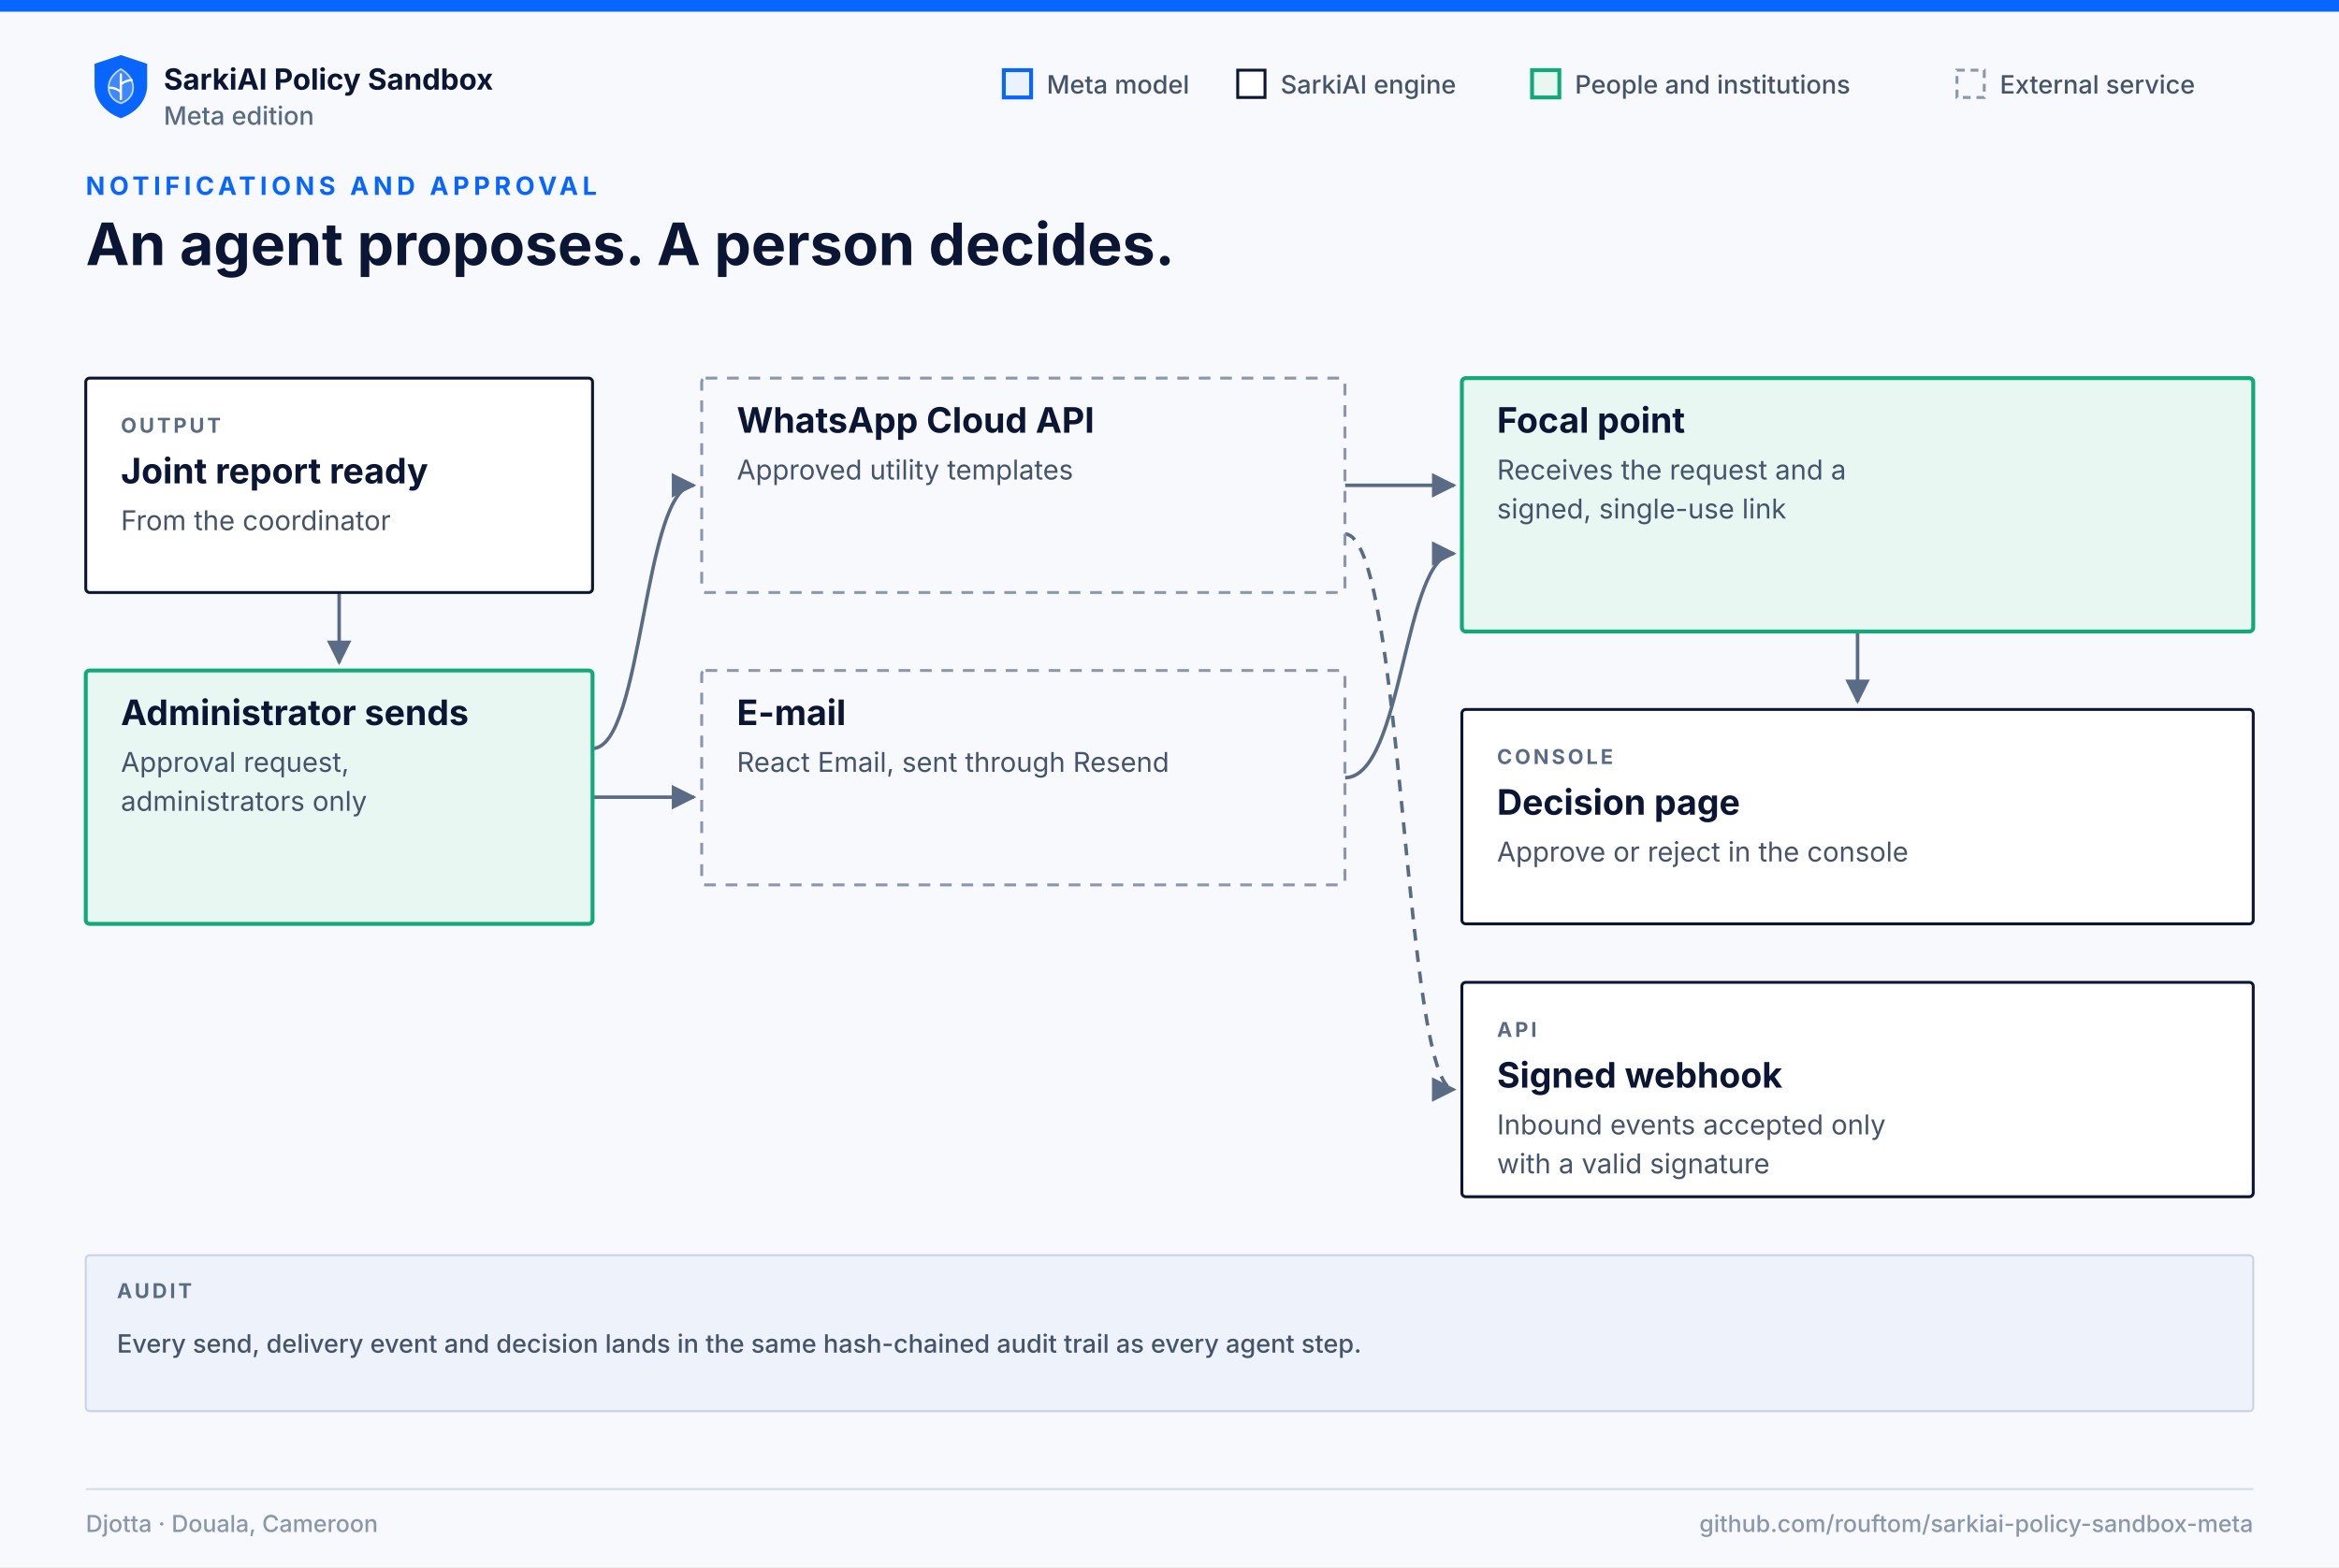
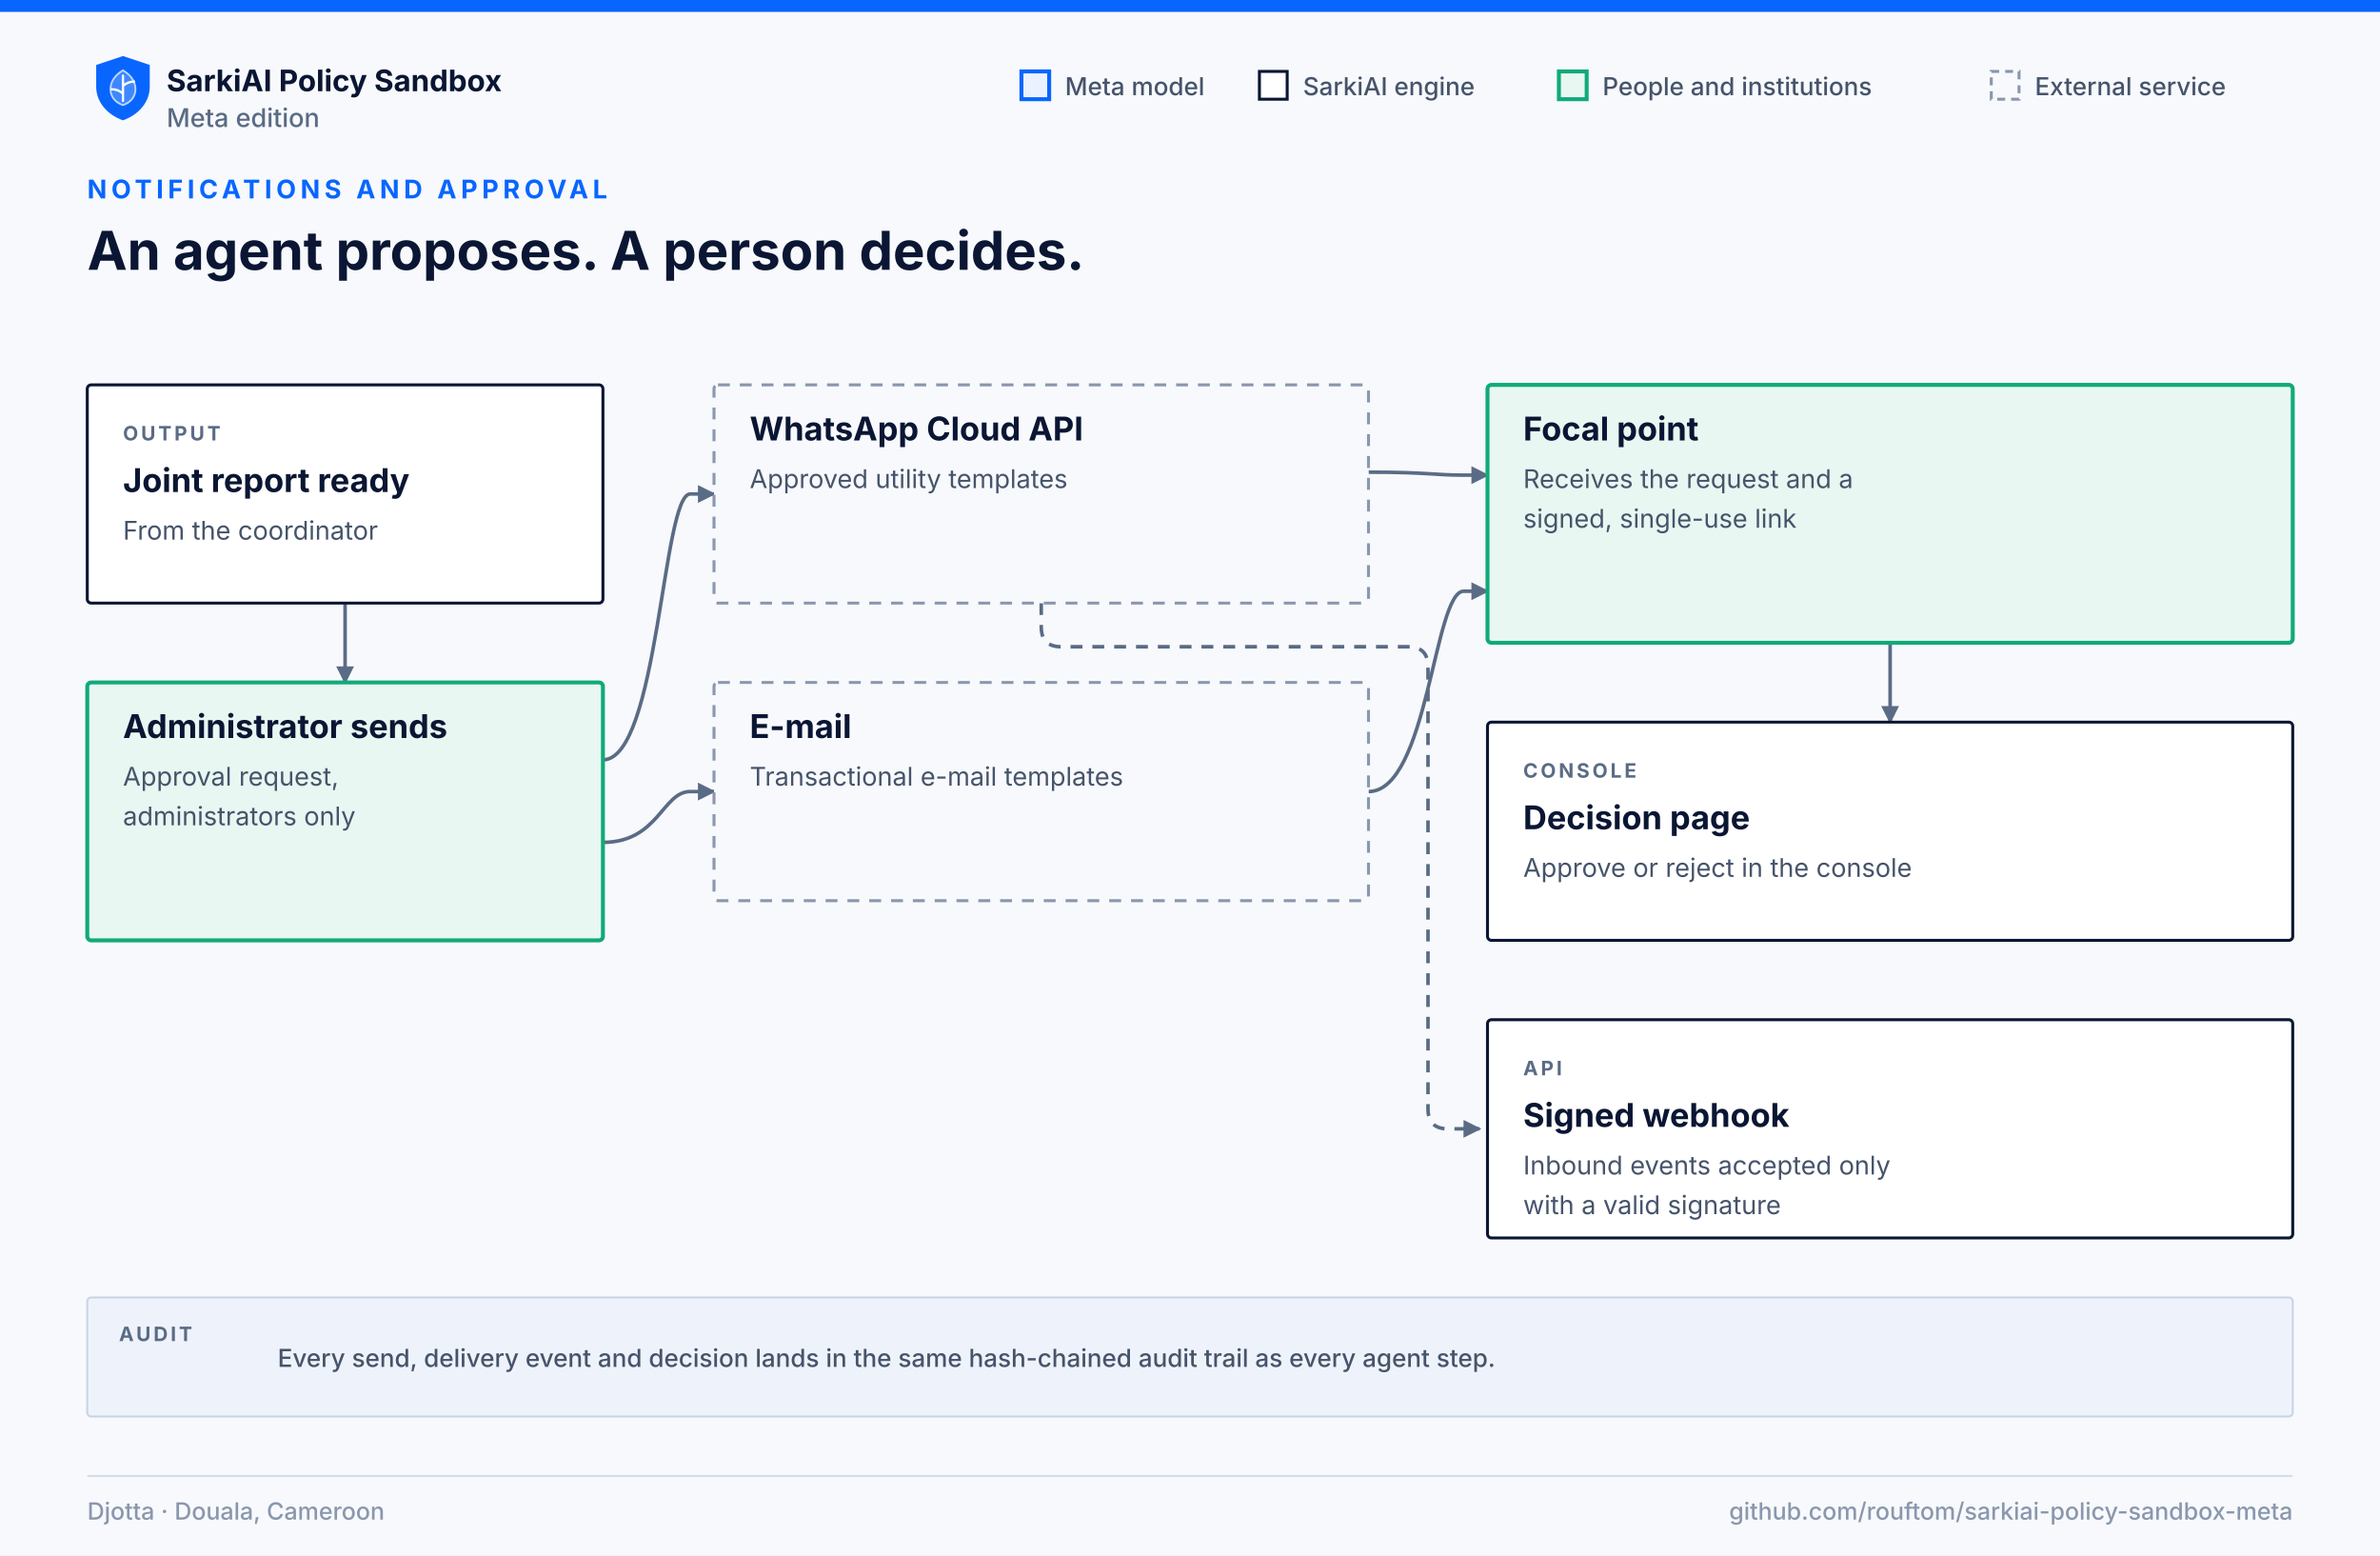
- <svg xmlns="http://www.w3.org/2000/svg" viewBox="0 0 1200 804" width="1200" height="804" role="img" aria-labelledby="t d">
+ <svg xmlns="http://www.w3.org/2000/svg" viewBox="0 0 1200 784" width="1200" height="784" role="img" aria-labelledby="t d">
  <defs>
-     <marker id="a" viewBox="0 0 10 10" refX="9" refY="5" markerWidth="7" markerHeight="7" orient="auto-start-reverse">
+     <marker id="a" viewBox="0 0 10 10" refX="9" refY="5" markerWidth="5" markerHeight="5" orient="auto-start-reverse">
      <path d="M0 0 L10 5 L0 10 z" fill="#5A6B85" />
    </marker>
-     <marker id="am" viewBox="0 0 10 10" refX="9" refY="5" markerWidth="7" markerHeight="7" orient="auto-start-reverse">
+     <marker id="am" viewBox="0 0 10 10" refX="9" refY="5" markerWidth="5" markerHeight="5" orient="auto-start-reverse">
      <path d="M0 0 L10 5 L0 10 z" fill="#0866FF" />
    </marker>
  </defs>
  <style>
.brand{font:700 15px 'Montserrat','Inter','Segoe UI',Roboto,Helvetica,Arial,sans-serif;fill:#0A1633}
.edition{font:500 13px 'Inter','Segoe UI',Roboto,Helvetica,Arial,sans-serif;fill:#5A6B85}
.kicker{font:700 13px 'Inter','Segoe UI',Roboto,Helvetica,Arial,sans-serif;letter-spacing:2.2px;fill:#0866FF}
- .head{font:700 30px 'Montserrat','Inter','Segoe UI',Roboto,Helvetica,Arial,sans-serif;fill:#0A1633}
- .name{font:700 18px 'Inter','Segoe UI',Roboto,Helvetica,Arial,sans-serif;fill:#0A1633}
- .sub{font:400 14px 'Inter','Segoe UI',Roboto,Helvetica,Arial,sans-serif;fill:#46546B}
- .note{font:italic 400 14px 'Inter','Segoe UI',Roboto,Helvetica,Arial,sans-serif;fill:#5A6B85}
- .tag{font:700 10.5px 'Inter','Segoe UI',Roboto,Helvetica,Arial,sans-serif;letter-spacing:1.4px;fill:#0866FF}
- .tagh{font:700 10.5px 'Inter','Segoe UI',Roboto,Helvetica,Arial,sans-serif;letter-spacing:1.4px;fill:#0B8A62}
- .tags{font:700 10.5px 'Inter','Segoe UI',Roboto,Helvetica,Arial,sans-serif;letter-spacing:1.4px;fill:#5A6B85}
- .legend{font:500 13px 'Inter','Segoe UI',Roboto,Helvetica,Arial,sans-serif;fill:#46546B}
+ .head{font:700 27px 'Montserrat','Inter','Segoe UI',Roboto,Helvetica,Arial,sans-serif;fill:#0A1633}
+ .name{font:700 16.5px 'Inter','Segoe UI',Roboto,Helvetica,Arial,sans-serif;fill:#0A1633}
+ .sub{font:400 13px 'Inter','Segoe UI',Roboto,Helvetica,Arial,sans-serif;fill:#46546B}
+ .note{font:italic 400 13px 'Inter','Segoe UI',Roboto,Helvetica,Arial,sans-serif;fill:#5A6B85}
+ .tag{font:700 10px 'Inter','Segoe UI',Roboto,Helvetica,Arial,sans-serif;letter-spacing:1.4px;fill:#0866FF}
+ .tagh{font:700 10px 'Inter','Segoe UI',Roboto,Helvetica,Arial,sans-serif;letter-spacing:1.4px;fill:#0B8A62}
+ .tags{font:700 10px 'Inter','Segoe UI',Roboto,Helvetica,Arial,sans-serif;letter-spacing:1.4px;fill:#5A6B85}
+ .legend{font:500 12.5px 'Inter','Segoe UI',Roboto,Helvetica,Arial,sans-serif;fill:#46546B}
.foot{font:500 12px 'Inter','Segoe UI',Roboto,Helvetica,Arial,sans-serif;fill:#8A97AD}
.flow{fill:none;stroke:#5A6B85;stroke-width:1.8}
.dash{fill:none;stroke:#5A6B85;stroke-width:1.8;stroke-dasharray:6 5}
.metaflow{fill:none;stroke:#0866FF;stroke-width:2}
.band{fill:#EEF3FB;stroke:#C9D3E3;stroke-width:1}
</style>
-   <rect width="1200" height="804" fill="#F7F9FC" />
+   <rect width="1200" height="784" fill="#F7F9FC" />
  <rect x="0" y="0" width="1200" height="6" fill="#0866FF" />
  <g transform="translate(44,26) scale(0.9)">
    <path d="M20 2.5 35 7.5v12.2c0 8.4-6 15.6-15 18.8-9-3.2-15-10.4-15-18.8V7.5L20 2.5Z" fill="#0866FF" />
    <path d="M20 10.5c4.6 2.7 7 6.4 7 10.6 0 4.5-3.1 7.6-7 8.9-3.9-1.3-7-4.4-7-8.9 0-4.2 2.4-7.9 7-10.6Z" fill="#FFFFFF" fill-opacity="0.22" stroke="#FFFFFF" stroke-opacity="0.7" stroke-width="1" />
    <path d="M20 13.5v14.1M20 19.2c1.9-1.6 4-2.4 6.2-2.4M20 23.5c-1.9-1.6-4-2.4-6.2-2.4" stroke="#FFFFFF" stroke-width="1.3" stroke-linecap="round" fill="none" />
  </g>
  <text class="brand" x="84" y="46">SarkiAI Policy Sandbox</text>
  <text class="edition" x="84" y="64">Meta edition</text>
  <text class="kicker" x="44" y="100">NOTIFICATIONS AND APPROVAL</text>
  <text class="head" x="44" y="136">An agent proposes. A person decides.</text>
-   <line x1="44" y1="764" x2="1156" y2="764" stroke="#D5DDEA" stroke-width="1" />
-   <text class="foot" x="44" y="786">Djotta · Douala, Cameroon</text>
-   <text class="foot" x="1156" y="786" text-anchor="end">github.com/rouftom/sarkiai-policy-sandbox-meta</text>
+   <line x1="44" y1="744" x2="1156" y2="744" stroke="#D5DDEA" stroke-width="1" />
+   <text class="foot" x="44" y="766">Djotta · Douala, Cameroon</text>
+   <text class="foot" x="1156" y="766" text-anchor="end">github.com/rouftom/sarkiai-policy-sandbox-meta</text>
  <rect x="1004" y="36" width="14" height="14" fill="#F7F9FC" stroke="#8A97AD" stroke-width="1.5" stroke-dasharray="4 3" />
  <text class="legend" x="1026" y="48">External service</text>
  <rect x="786" y="36" width="14" height="14" fill="#E8F7F1" stroke="#10AA78" stroke-width="2" />
  <text class="legend" x="808" y="48">People and institutions</text>
  <rect x="635" y="36" width="14" height="14" fill="#FFFFFF" stroke="#0A1633" stroke-width="1.5" />
  <text class="legend" x="657" y="48">SarkiAI engine</text>
  <rect x="515" y="36" width="14" height="14" fill="#EAF2FF" stroke="#0866FF" stroke-width="2" />
  <text class="legend" x="537" y="48">Meta model</text>
  <g transform="translate(0,44)">
-     <path class="flow" d="M174 260 V296" marker-end="url(#a)" />
-     <path class="flow" d="M304 340 C 330 340, 330 205, 356 205" marker-end="url(#a)" />
-     <path class="flow" d="M304 365 H356" marker-end="url(#a)" />
-     <path class="flow" d="M690 205 H746" marker-end="url(#a)" />
-     <path class="flow" d="M690 355 C 720 355, 720 240, 746 240" marker-end="url(#a)" />
-     <path class="flow" d="M953 280 V316" marker-end="url(#a)" />
-     <path class="dash" d="M690 230 C 720 230, 720 515, 746 515" marker-end="url(#a)" />
-     <rect class="band" x="44" y="600" width="1112" height="80" rx="2" />
+     <path class="flow" d="M174.0 260.0 V300.0" marker-end="url(#a)" />
+     <path class="flow" d="M304.0 339.0 C332.0 339.0, 334.0 205.0, 348.0 205.0 H360.0" marker-end="url(#a)" />
+     <path class="flow" d="M304.0 380.6 C332.0 380.6, 334.0 355.0, 348.0 355.0 H360.0" marker-end="url(#a)" />
+     <path class="flow" d="M690.0 194.0 C720.0 194.0, 723.0 195.5, 738.0 195.5 H750.0" marker-end="url(#a)" />
+     <path class="flow" d="M690.0 355.0 C720.0 355.0, 723.0 254.0, 738.0 254.0 H750.0" marker-end="url(#a)" />
+     <path class="flow" d="M953.0 280.0 V320.0" marker-end="url(#a)" />
+     <path class="dash" d="M525 260 L525 272 Q525 282 535 282 L710 282 Q720 282 720 292 L720 515 Q720 525 730 525 L746 525" marker-end="url(#a)" />
+     <rect class="band" x="44" y="610" width="1112" height="60" rx="2" />
    <rect x="44" y="150" width="260" height="110" rx="2" fill="#FFFFFF" stroke="#0A1633" stroke-width="1.5" />
    <text class="tags" x="62" y="178">OUTPUT</text>
    <text class="name" x="62" y="204">Joint report ready</text>
    <text class="sub" x="62" y="228">From the coordinator</text>
    <rect x="44" y="300" width="260" height="130" rx="2" fill="#E8F7F1" stroke="#10AA78" stroke-width="2" />
    <text class="name" x="62" y="328">Administrator sends</text>
    <text class="sub" x="62" y="352">Approval request,</text>
    <text class="sub" x="62" y="372">administrators only</text>
    <rect x="360" y="150" width="330" height="110" rx="2" fill="#F7F9FC" stroke="#8A97AD" stroke-width="1.5" stroke-dasharray="6 5" />
    <text class="name" x="378" y="178">WhatsApp Cloud API</text>
    <text class="sub" x="378" y="202">Approved utility templates</text>
    <rect x="360" y="300" width="330" height="110" rx="2" fill="#F7F9FC" stroke="#8A97AD" stroke-width="1.5" stroke-dasharray="6 5" />
    <text class="name" x="378" y="328">E-mail</text>
-     <text class="sub" x="378" y="352">React Email, sent through Resend</text>
+     <text class="sub" x="378" y="352">Transactional e-mail templates</text>
    <rect x="750" y="150" width="406" height="130" rx="2" fill="#E8F7F1" stroke="#10AA78" stroke-width="2" />
    <text class="name" x="768" y="178">Focal point</text>
    <text class="sub" x="768" y="202">Receives the request and a</text>
    <text class="sub" x="768" y="222">signed, single-use link</text>
    <rect x="750" y="320" width="406" height="110" rx="2" fill="#FFFFFF" stroke="#0A1633" stroke-width="1.5" />
    <text class="tags" x="768" y="348">CONSOLE</text>
    <text class="name" x="768" y="374">Decision page</text>
    <text class="sub" x="768" y="398">Approve or reject in the console</text>
-     <rect x="750" y="460" width="406" height="110" rx="2" fill="#FFFFFF" stroke="#0A1633" stroke-width="1.5" />
-     <text class="tags" x="768" y="488">API</text>
-     <text class="name" x="768" y="514">Signed webhook</text>
-     <text class="sub" x="768" y="538">Inbound events accepted only</text>
-     <text class="sub" x="768" y="558">with a valid signature</text>
-     <text class="tags" x="60" y="622">AUDIT</text>
-     <text class="legend" x="60" y="650" text-anchor="start">Every send, delivery event and decision lands in the same hash-chained audit trail as every agent step.</text>
+     <rect x="750" y="470" width="406" height="110" rx="2" fill="#FFFFFF" stroke="#0A1633" stroke-width="1.5" />
+     <text class="tags" x="768" y="498">API</text>
+     <text class="name" x="768" y="524">Signed webhook</text>
+     <text class="sub" x="768" y="548">Inbound events accepted only</text>
+     <text class="sub" x="768" y="568">with a valid signature</text>
+     <text class="tags" x="60" y="632">AUDIT</text>
+     <text class="legend" x="140" y="645" text-anchor="start">Every send, delivery event and decision lands in the same hash-chained audit trail as every agent step.</text>
  </g>
</svg>
